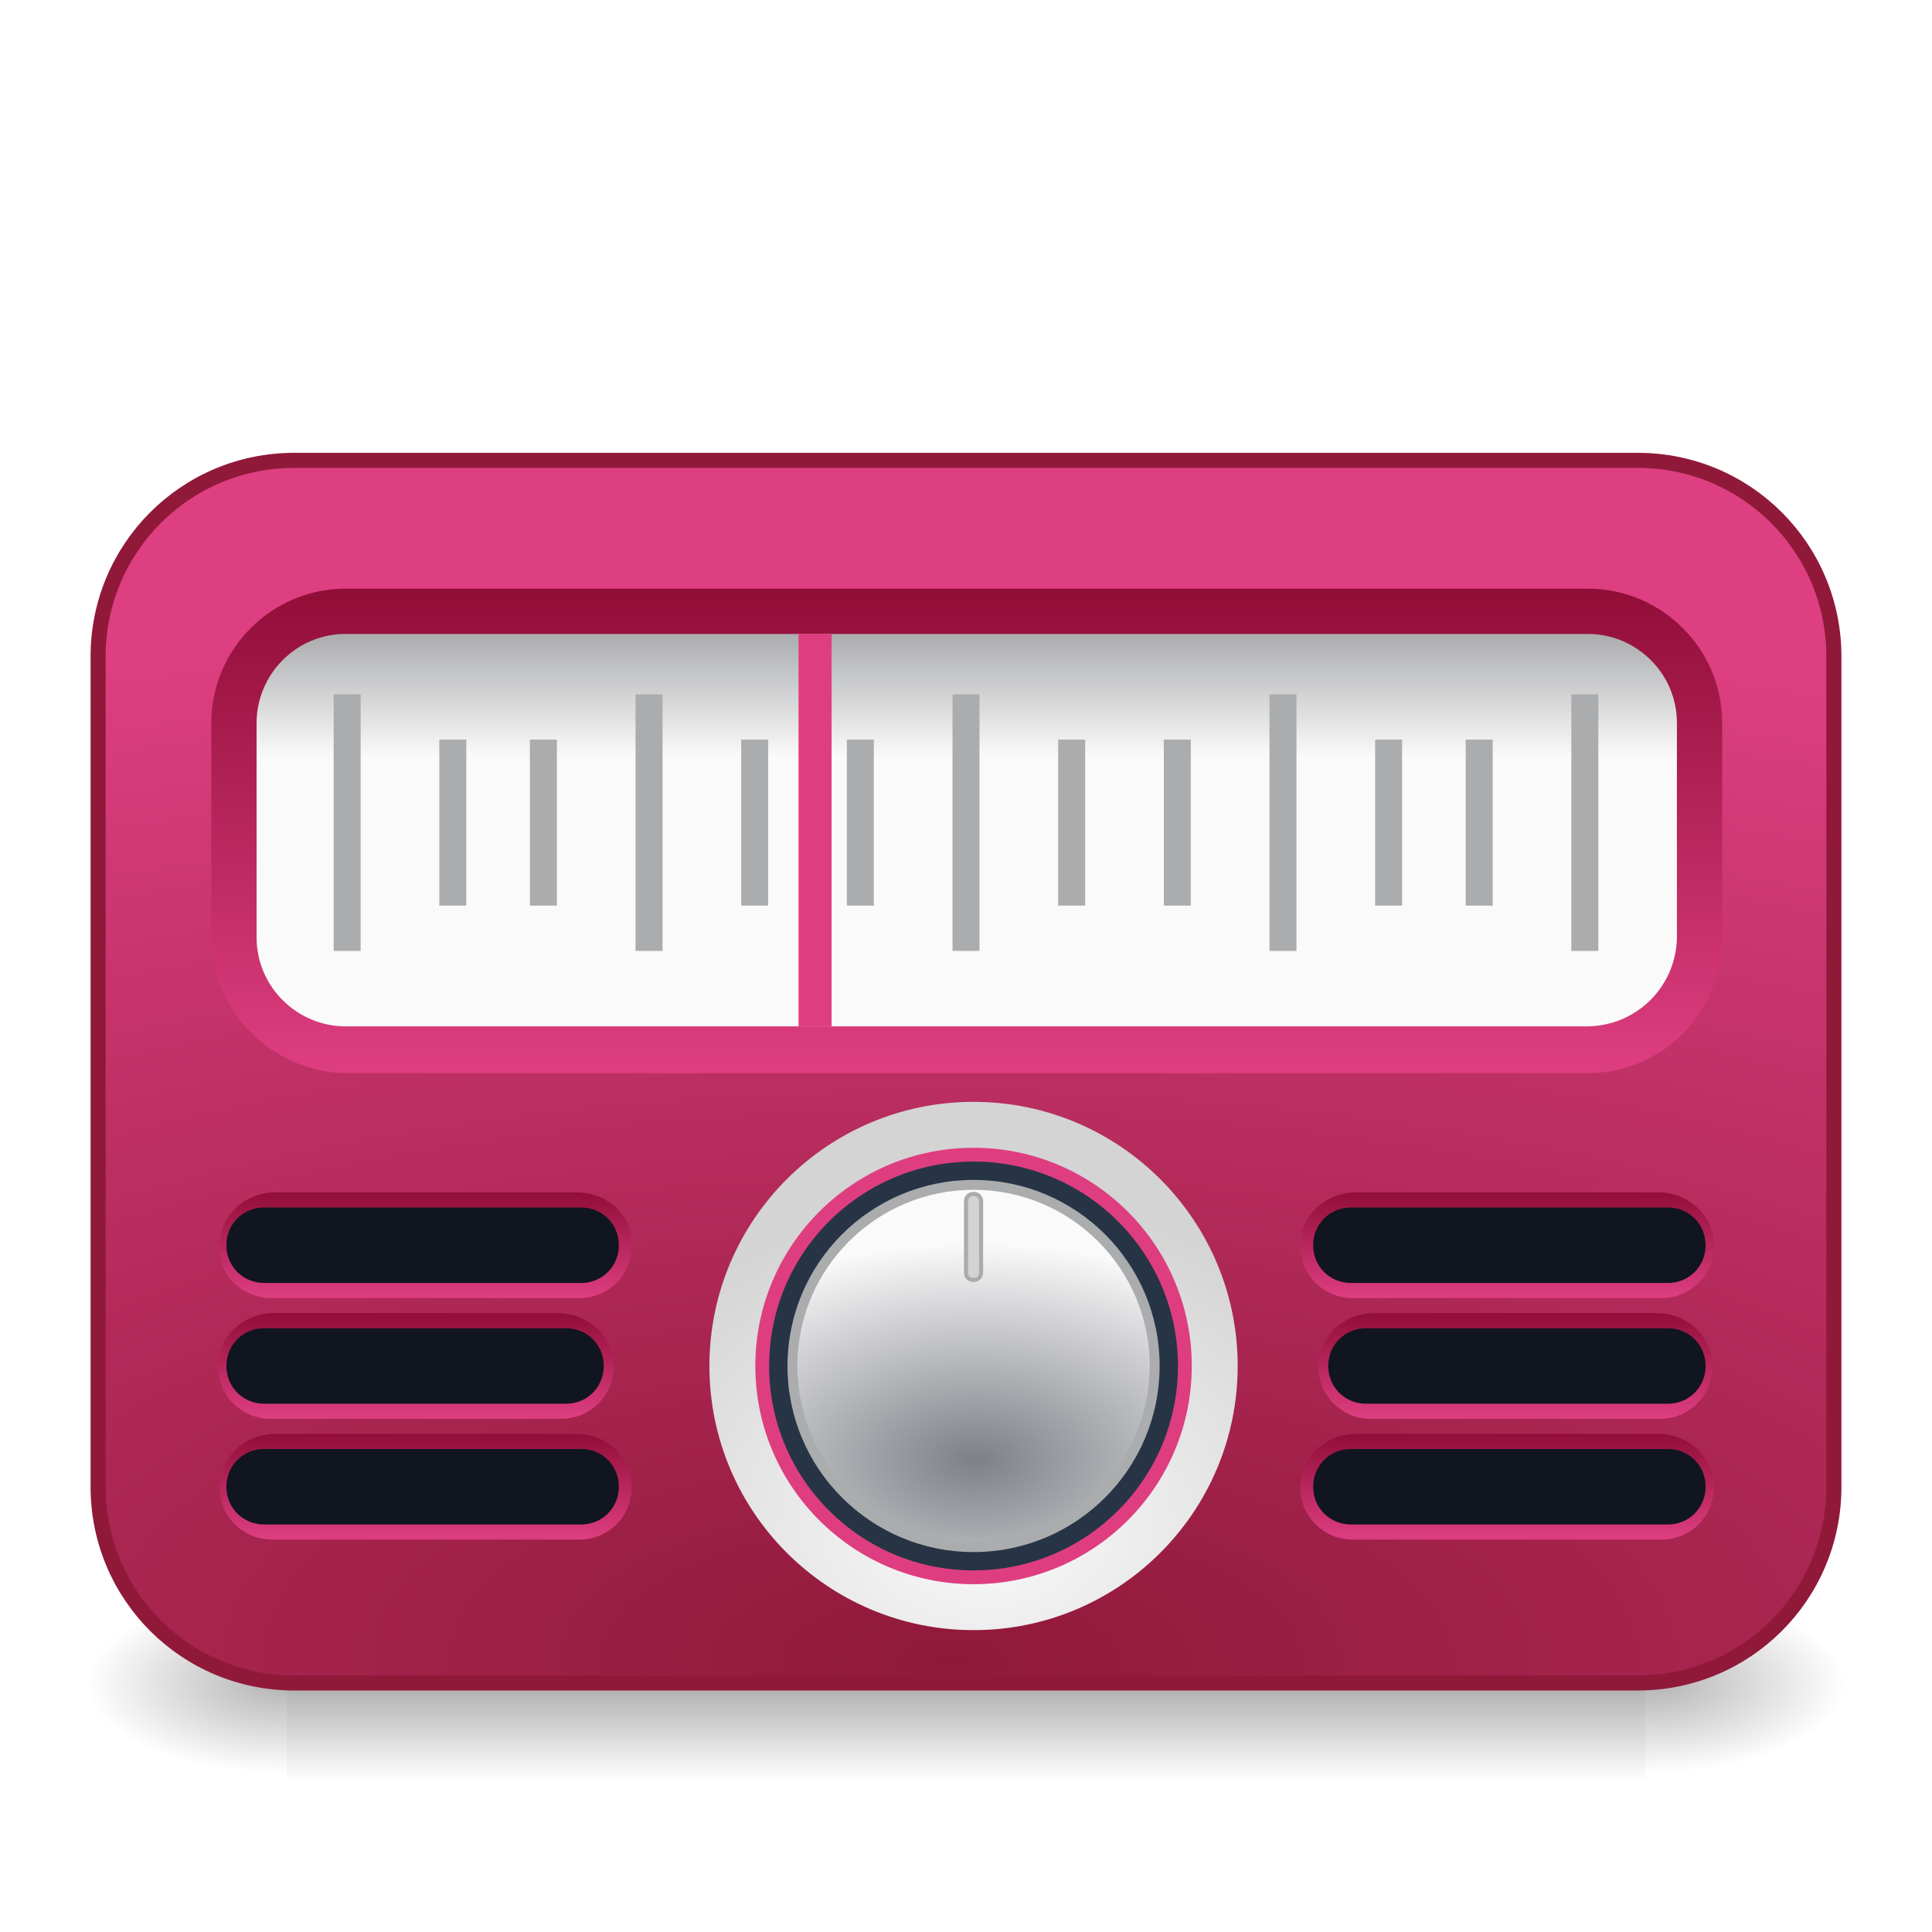
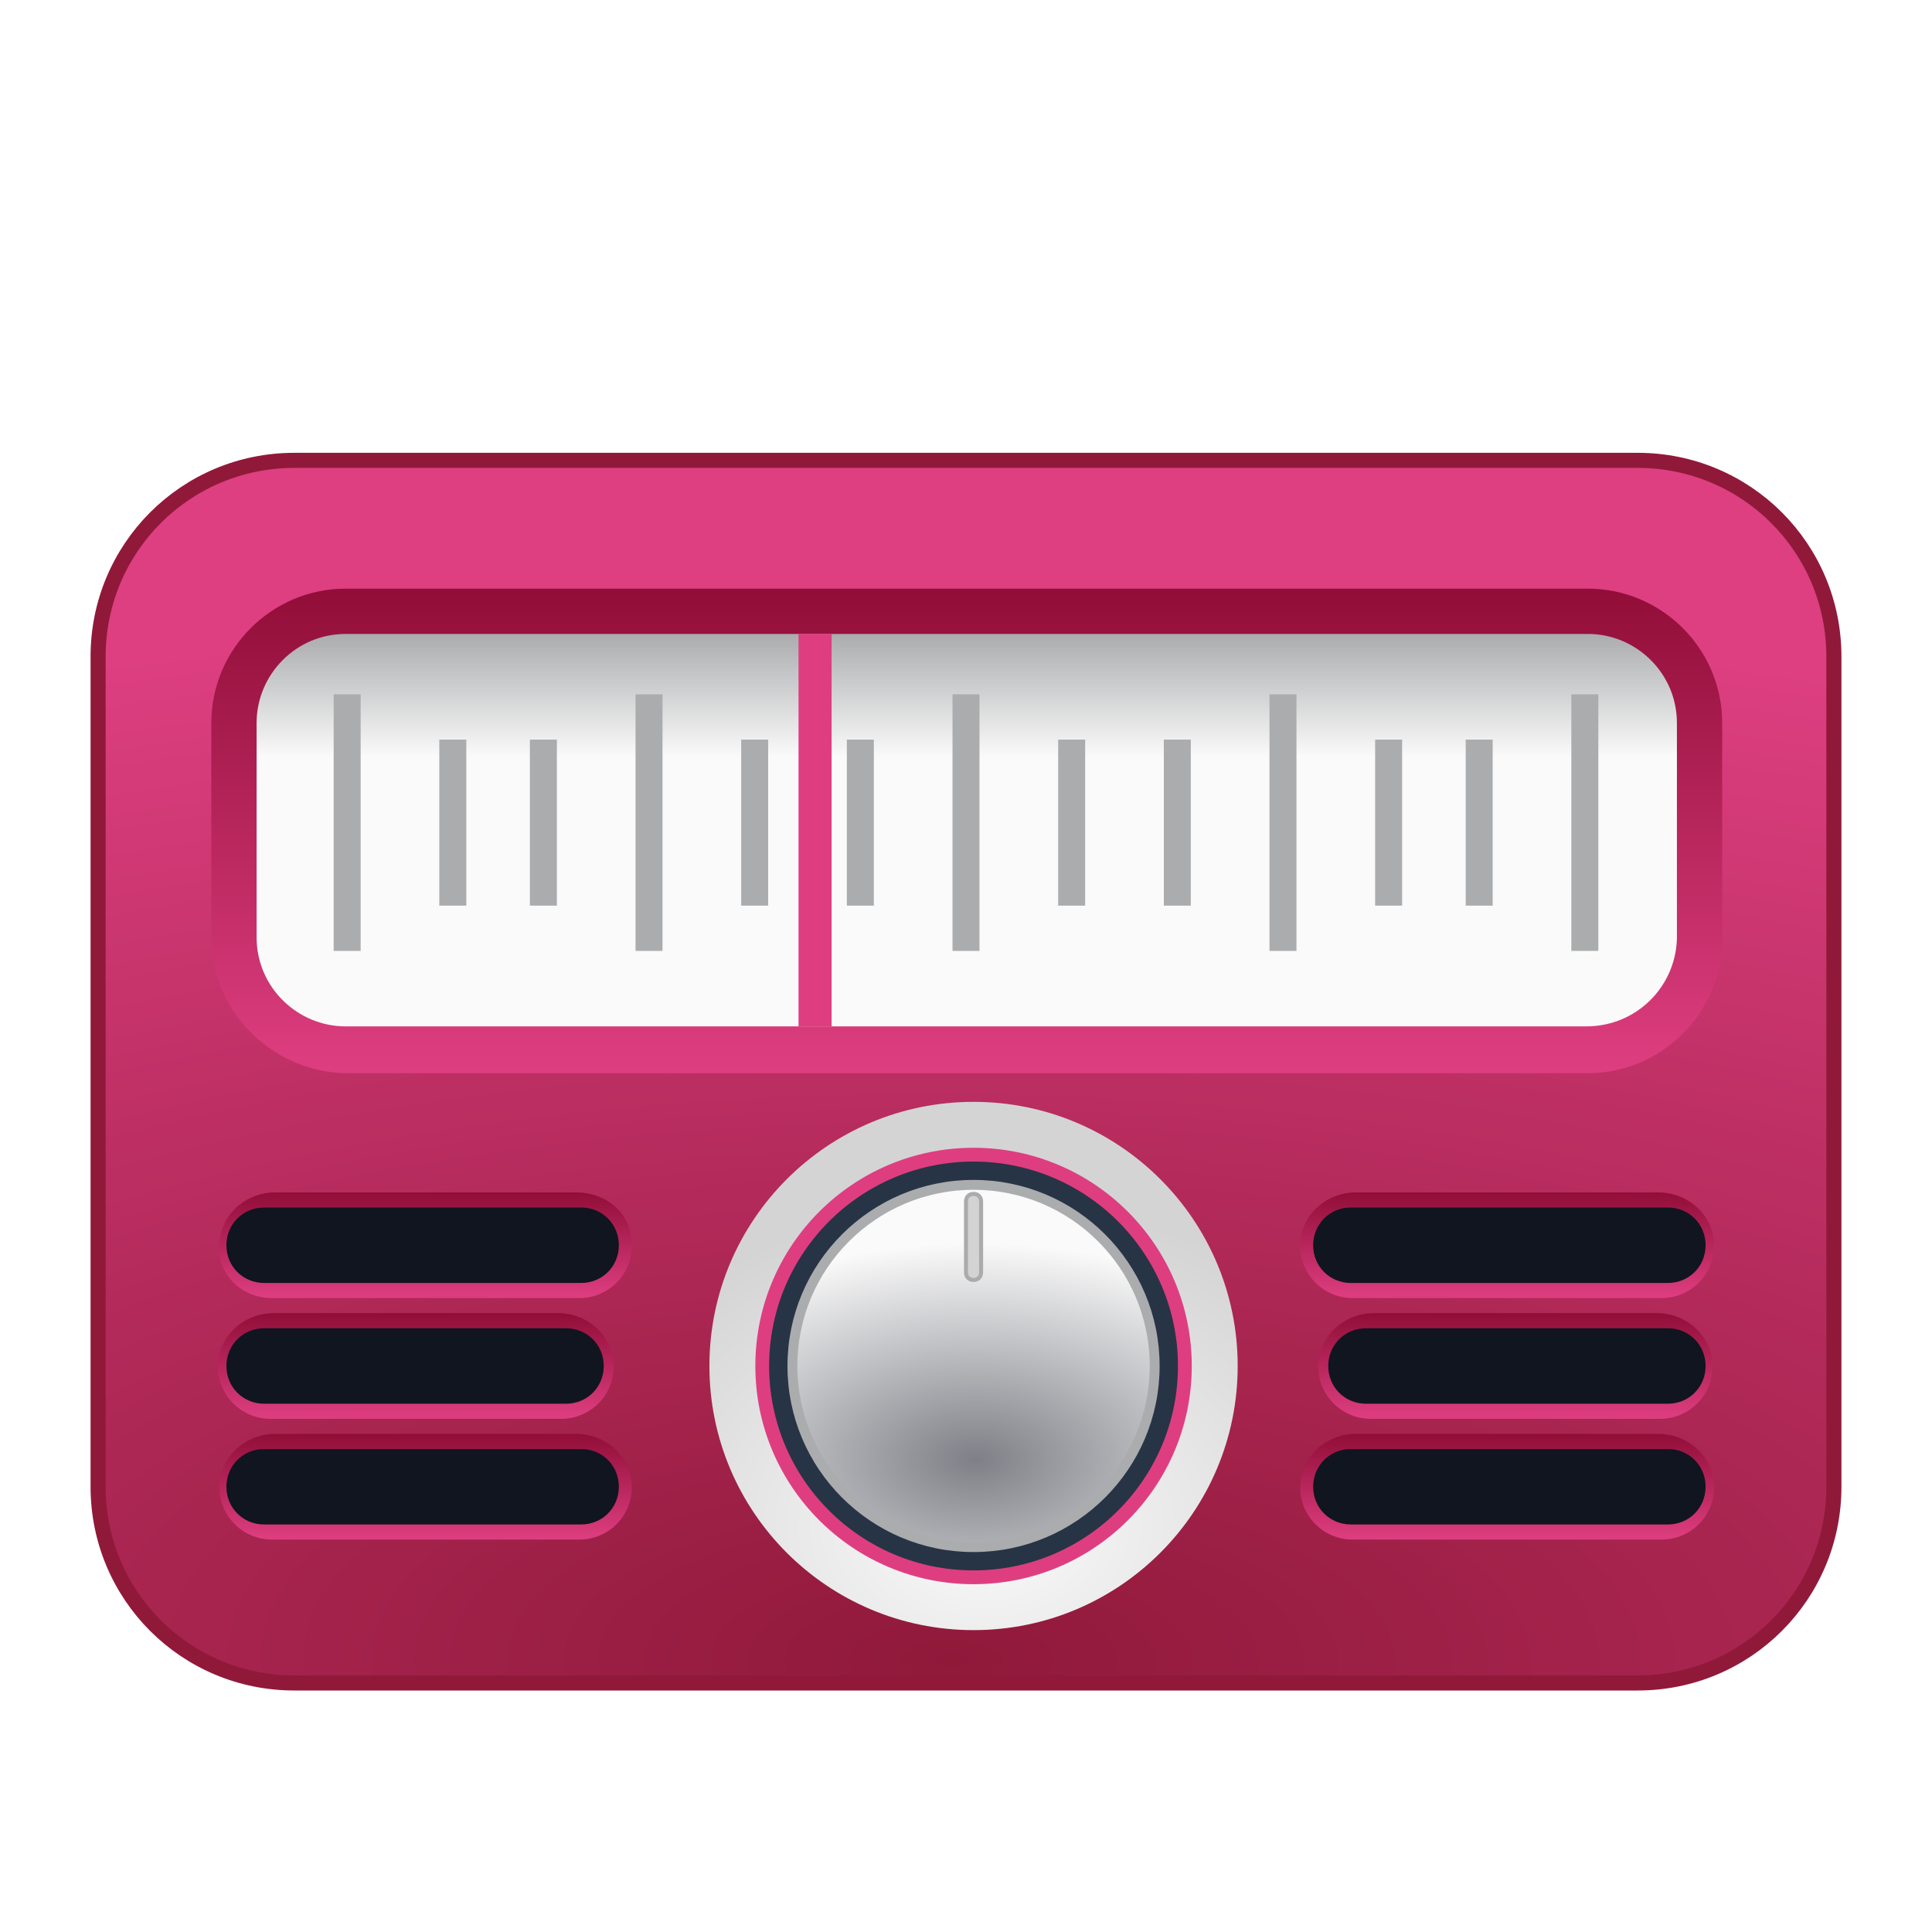
<svg xmlns="http://www.w3.org/2000/svg" id="svg2981" xml:space="preserve" style="enable-background:new 0 0 128 128;" viewBox="0 0 128 128" y="0px" x="0px" version="1.1">
  <defs id="defs2985" />
  <style id="style2813" type="text/css">
	.st0{display:none;}
	.st1{display:inline;opacity:0.2;fill:none;stroke:#000000;stroke-width:0.25;enable-background:new    ;}
	.st2{opacity:0.3;fill:url(#SVGID_1_);enable-background:new    ;}
	.st3{opacity:0.3;fill:url(#SVGID_2_);enable-background:new    ;}
	.st4{opacity:0.3;fill:url(#SVGID_3_);enable-background:new    ;}
	.st5{fill:url(#SVGID_4_);stroke:#90193A;}
	.st6{fill:url(#SVGID_5_);}
	.st7{fill:url(#SVGID_6_);}
	.st8{fill:none;stroke:#ABACAE;stroke-width:1.788;stroke-miterlimit:10;}
	.st9{fill:none;stroke:#DE3E80;stroke-width:2.191;stroke-miterlimit:10;}
	.st10{fill:url(#SVGID_7_);}
	.st11{fill:#273445;stroke:#DE3E80;stroke-width:0.913;stroke-linecap:round;stroke-linejoin:round;}
	.st12{fill:url(#SVGID_8_);stroke:#ABACAE;stroke-width:0.656;stroke-linecap:round;stroke-linejoin:round;}
	.st13{fill:#D3D3D3;stroke:#ABABAD;stroke-width:0.267;}
	.st14{fill:url(#SVGID_9_);}
	.st15{fill:#101520;}
	.st16{fill:url(#SVGID_10_);}
	.st17{fill:url(#SVGID_11_);}
	.st18{fill:url(#SVGID_12_);}
	.st19{fill:url(#SVGID_13_);}
	.st20{fill:url(#SVGID_14_);}
</style>
  <g class="st0" id="Layer_1">
    <path id="path2815" d="M128,94.1H0 M128,98.1H0 M128,102.1H0 M128,92.1H0 M128,96.1H0 M128,100.1H0 M128,82.1H0 M128,86.1H0    M128,90.1H0 M128,80.1H0 M128,84.1H0 M128,88.1H0 M128,70.1H0 M128,74.1H0 M128,78.1H0 M128,68.1H0 M128,72.1H0 M128,76.1H0    M128,58.1H0 M128,62.1H0 M128,66.1H0 M128,56.1H0 M128,60.1H0 M128,64.1H0 M128,46.1H0 M128,50.1H0 M128,54.1H0 M128,44.1H0    M128,48.1H0 M128,52.1H0 M128,38.1H0 M128,42.1H0 M128,36.1H0 M128,40.1H0 M128,26.1H0 M128,30.1H0 M128,34.1H0 M128,24.1H0    M128,28.1H0 M128,32.1H0 M128,14.1H0 M128,18.1H0 M128,22.1H0 M128,12.1H0 M128,16.1H0 M128,20.1H0 M128,2.1H0 M128,6.1H0    M128,10.1H0 M128,4.1H0 M128,8.1H0 M128,116.1H0 M128,120.1H0 M128,124.1H0 M128,114.1H0 M128,118.1H0 M128,122.1H0 M128,104.1H0    M128,108.1H0 M128,112.1H0 M128,106.1H0 M128,110.1H0 M128,126.1H0 M34.1,128V0 M30.1,128V0 M26.1,128V0 M36.1,128V0 M32.1,128V0    M28.1,128V0 M46.1,128V0 M42.1,128V0 M38.1,128V0 M48.1,128V0 M44.1,128V0 M40.1,128V0 M58.1,128V0 M54.1,128V0 M50.1,128V0    M60.1,128V0 M56.1,128V0 M52.1,128V0 M70.1,128V0 M66.1,128V0 M62.1,128V0 M72.1,128V0 M68.1,128V0 M64.1,128V0 M82.1,128V0    M78.1,128V0 M74.1,128V0 M84.1,128V0 M80.1,128V0 M76.1,128V0 M90.1,128V0 M86.1,128V0 M92.1,128V0 M88.1,128V0 M102.1,128V0    M98.1,128V0 M94.1,128V0 M104.1,128V0 M100.1,128V0 M96.1,128V0 M114.1,128V0 M110.1,128V0 M106.1,128V0 M116.1,128V0 M112.1,128   V0 M108.1,128V0 M126.1,128V0 M122.1,128V0 M118.1,128V0 M124.1,128V0 M120.1,128V0 M12.1,128V0 M8.1,128V0 M4.1,128V0 M14.1,128V0    M10.1,128V0 M6.1,128V0 M24.1,128V0 M20.1,128V0 M16.1,128V0 M22.1,128V0 M18.1,128V0 M2.1,128V0" class="st1" />
  </g>
  <g id="Layer_2" transform="translate(0,-8)">
-     <g id="g2841">
-       <linearGradient gradientTransform="matrix(0.1018,0,0,-0.02745,-431.442,-415.1248)" y2="-19713.105" x2="4866.817" y1="-19275.947" x1="4866.817" gradientUnits="userSpaceOnUse" id="SVGID_1_">
-         <stop id="stop2818" style="stop-color:#000000;stop-opacity:0" offset="0" />
-         <stop id="stop2820" style="stop-color:#000000" offset="0.5" />
-         <stop id="stop2822" style="stop-color:#000000;stop-opacity:0" offset="1" />
-       </linearGradient>
-       <path id="path2825" d="m 19,114 h 90 v 12 H 19 Z" class="st2" style="opacity:0.3;fill:url(#SVGID_1_);enable-background:new" />
-       <radialGradient gradientUnits="userSpaceOnUse" gradientTransform="matrix(0.0598,0,0,-0.02745,-426.076,-415.1248)" r="216.184" cy="-19476.975" cx="8953.459" id="SVGID_2_">
-         <stop id="stop2827" style="stop-color:#000000" offset="0" />
-         <stop id="stop2829" style="stop-color:#000000;stop-opacity:0" offset="1" />
-       </radialGradient>
-       <path id="path2832" d="m 109,113.4 v 12.3 c 5.7,0 13.7,-2.8 13.7,-6.2 0,-3.4 -6.3,-6.1 -13.7,-6.1 z" class="st3" style="opacity:0.3;fill:url(#SVGID_2_);enable-background:new" />
-       <radialGradient gradientUnits="userSpaceOnUse" gradientTransform="matrix(-0.0598,0,0,-0.02745,-459.923,-415.1248)" r="216.184" cy="-19476.975" cx="-8003.077" id="SVGID_3_">
-         <stop id="stop2834" style="stop-color:#000000" offset="0" />
-         <stop id="stop2836" style="stop-color:#000000;stop-opacity:0" offset="1" />
-       </radialGradient>
-       <path id="path2839" d="m 19,113.4 v 12.3 c -5.7,0 -13.7,-2.8 -13.7,-6.2 0,-3.4 6.3,-6.1 13.7,-6.1 z" class="st4" style="opacity:0.3;fill:url(#SVGID_3_);enable-background:new" />
-     </g>
    <radialGradient gradientUnits="userSpaceOnUse" gradientTransform="matrix(1.001,0.00648988,-0.00261654,0.4055,0.2421,69.7076)" r="171.588" cy="118.115" cx="63.053" id="SVGID_4_">
      <stop id="stop2843" style="stop-color:#90193A" offset="0" />
      <stop id="stop2845" style="stop-color:#DD3F80" offset="1" />
    </radialGradient>
    <path id="path2848" d="m 108.5,119.5 h -89 c -7.2,0 -13,-5.8 -13,-13 v -55 c 0,-7.2 5.8,-13 13,-13 h 89 c 7.2,0 13,5.8 13,13 v 55 c 0,7.2 -5.8,13 -13,13 z" class="st5" style="fill:url(#SVGID_4_);stroke:#90193a" />
    <linearGradient gradientTransform="matrix(1.0987,0,0,1,-7.1225,0)" y2="47" x2="64.734" y1="79" x1="64.734" gradientUnits="userSpaceOnUse" id="SVGID_5_">
      <stop id="stop2850" style="stop-color:#DE3E80" offset="0" />
      <stop id="stop2852" style="stop-color:#910E38" offset="1" />
    </linearGradient>
    <path id="path2855" d="M 14,70.1 V 55.9 C 14,51 18,47 22.9,47 h 82.3 c 4.9,0 8.9,4 8.9,8.9 v 14.3 c 0,4.9 -4,8.9 -8.9,8.9 H 22.9 C 18,79 14,75 14,70.1 Z" class="st6" style="fill:url(#SVGID_5_)" />
    <linearGradient y2="50" x2="64" y1="76" x1="64" gradientUnits="userSpaceOnUse" id="SVGID_6_">
      <stop id="stop2857" style="stop-color:#FAFAFA" offset="0.687" />
      <stop id="stop2859" style="stop-color:#ABACAE" offset="1" />
    </linearGradient>
    <path id="path2862" d="M 105.1,76 H 22.9 C 19.7,76 17,73.4 17,70.1 V 55.9 C 17,52.7 19.6,50 22.9,50 h 82.3 c 3.2,0 5.9,2.6 5.9,5.9 v 14.3 c -0.1,3.2 -2.7,5.8 -6,5.8 z" class="st7" style="fill:url(#SVGID_6_)" />
    <g id="g2892">
      <line id="line2864" y2="71" x2="23" y1="54" x1="23" class="st8" style="fill:none;stroke:#abacae;stroke-width:1.788;stroke-miterlimit:10" />
      <line id="line2866" y2="68" x2="30" y1="57" x1="30" class="st8" style="fill:none;stroke:#abacae;stroke-width:1.788;stroke-miterlimit:10" />
      <line id="line2868" y2="68" x2="36" y1="57" x1="36" class="st8" style="fill:none;stroke:#abacae;stroke-width:1.788;stroke-miterlimit:10" />
      <line id="line2870" y2="71" x2="43" y1="54" x1="43" class="st8" style="fill:none;stroke:#abacae;stroke-width:1.788;stroke-miterlimit:10" />
      <line id="line2872" y2="68" x2="50" y1="57" x1="50" class="st8" style="fill:none;stroke:#abacae;stroke-width:1.788;stroke-miterlimit:10" />
      <line id="line2874" y2="68" x2="57" y1="57" x1="57" class="st8" style="fill:none;stroke:#abacae;stroke-width:1.788;stroke-miterlimit:10" />
      <line id="line2876" y2="71" x2="64" y1="54" x1="64" class="st8" style="fill:none;stroke:#abacae;stroke-width:1.788;stroke-miterlimit:10" />
      <line id="line2878" y2="68" x2="71" y1="57" x1="71" class="st8" style="fill:none;stroke:#abacae;stroke-width:1.788;stroke-miterlimit:10" />
      <line id="line2880" y2="68" x2="78" y1="57" x1="78" class="st8" style="fill:none;stroke:#abacae;stroke-width:1.788;stroke-miterlimit:10" />
      <line id="line2882" y2="71" x2="85" y1="54" x1="85" class="st8" style="fill:none;stroke:#abacae;stroke-width:1.788;stroke-miterlimit:10" />
      <line id="line2884" y2="71" x2="105" y1="54" x1="105" class="st8" style="fill:none;stroke:#abacae;stroke-width:1.788;stroke-miterlimit:10" />
      <line id="line2886" y2="68" x2="92" y1="57" x1="92" class="st8" style="fill:none;stroke:#abacae;stroke-width:1.788;stroke-miterlimit:10" />
      <line id="line2888" y2="68" x2="98" y1="57" x1="98" class="st8" style="fill:none;stroke:#abacae;stroke-width:1.788;stroke-miterlimit:10" />
      <line id="line2890" y2="76" x2="54" y1="50" x1="54" class="st9" style="fill:none;stroke:#de3e80;stroke-width:2.191;stroke-miterlimit:10" />
    </g>
    <g id="g2912">
      <radialGradient gradientUnits="userSpaceOnUse" gradientTransform="matrix(1.0041,0,0,0.757,0.07136185,26.351)" r="28.579" cy="109.392" cx="65.029" id="SVGID_7_">
        <stop id="stop2894" style="stop-color:#FAFAFA" offset="0" />
        <stop id="stop2896" style="stop-color:#D4D4D4" offset="1" />
      </radialGradient>
      <circle id="circle2899" r="17.5" cy="98.5" cx="64.5" class="st10" style="fill:url(#SVGID_7_)" />
      <circle id="circle2901" r="14" cy="98.5" cx="64.5" class="st11" style="fill:#273445;stroke:#de3e80;stroke-width:0.914;stroke-linecap:round;stroke-linejoin:round" />
      <radialGradient gradientUnits="userSpaceOnUse" gradientTransform="matrix(0.9834,0,0,0.5716,1.4014,44.6367)" r="25.112" cy="105.077" cx="64.311" id="SVGID_8_">
        <stop id="stop2903" style="stop-color:#7E8087" offset="0" />
        <stop id="stop2905" style="stop-color:#FAFAFA" offset="1" />
      </radialGradient>
      <circle id="circle2908" r="12" cy="98.5" cx="64.5" class="st12" style="fill:url(#SVGID_8_);stroke:#abacae;stroke-width:0.656;stroke-linecap:round;stroke-linejoin:round" />
      <path id="path2910" d="M 64.5,92.8 C 64.2,92.8 64,92.6 64,92.3 v -4.7 c 0,-0.3 0.2,-0.5 0.5,-0.5 0.3,0 0.5,0.2 0.5,0.5 v 4.7 c 0,0.3 -0.2,0.5 -0.5,0.5 z" class="st13" style="fill:#d3d3d3;stroke:#ababad;stroke-width:0.267" />
    </g>
    <g id="g2923">
      <linearGradient y2="87" x2="99.796" y1="94" x1="99.796" gradientUnits="userSpaceOnUse" id="SVGID_9_">
        <stop id="stop2914" style="stop-color:#DE3E80" offset="0" />
        <stop id="stop2916" style="stop-color:#910E38" offset="1" />
      </linearGradient>
      <path id="path2919" d="m 89.6,94 c -2.1,0 -3.8,-1.9 -3.4,-4.1 0.3,-1.7 1.9,-2.9 3.6,-2.9 h 20.1 c 1.7,0 3.3,1.2 3.6,2.9 0.4,2.2 -1.3,4.1 -3.4,4.1 z" class="st14" style="fill:url(#SVGID_9_)" />
      <path id="path2921" d="m 110.5,93 h -21 C 88.1,93 87,91.9 87,90.5 v 0 C 87,89.1 88.1,88 89.5,88 h 21 c 1.4,0 2.5,1.1 2.5,2.5 v 0 c 0,1.4 -1.1,2.5 -2.5,2.5 z" class="st15" style="fill:#101520" />
    </g>
    <g id="g2934">
      <linearGradient y2="95" x2="100.443" y1="102" x1="100.443" gradientUnits="userSpaceOnUse" id="SVGID_10_">
        <stop id="stop2925" style="stop-color:#DE3E80" offset="0" />
        <stop id="stop2927" style="stop-color:#910E38" offset="1" />
      </linearGradient>
      <path id="path2930" d="M 90.8,102 C 88.7,102 87,100.1 87.4,97.9 87.7,96.2 89.3,95 91,95 h 18.8 c 1.7,0 3.3,1.2 3.6,2.9 0.4,2.2 -1.3,4.1 -3.4,4.1 z" class="st16" style="fill:url(#SVGID_10_)" />
      <path id="path2932" d="m 110.5,101 h -20 C 89.1,101 88,99.9 88,98.5 v 0 C 88,97.1 89.1,96 90.5,96 h 20 c 1.4,0 2.5,1.1 2.5,2.5 v 0 c 0,1.4 -1.1,2.5 -2.5,2.5 z" class="st15" style="fill:#101520" />
    </g>
    <g id="g2945">
      <linearGradient y2="103" x2="99.796" y1="110" x1="99.796" gradientUnits="userSpaceOnUse" id="SVGID_11_">
        <stop id="stop2936" style="stop-color:#DE3E80" offset="0" />
        <stop id="stop2938" style="stop-color:#910E38" offset="1" />
      </linearGradient>
      <path id="path2941" d="m 89.6,110 c -2.1,0 -3.8,-1.9 -3.4,-4.1 0.3,-1.7 1.9,-2.9 3.6,-2.9 h 20.1 c 1.7,0 3.3,1.2 3.6,2.9 0.4,2.2 -1.3,4.1 -3.4,4.1 z" class="st17" style="fill:url(#SVGID_11_)" />
      <path id="path2943" d="m 110.5,109 h -21 c -1.4,0 -2.5,-1.1 -2.5,-2.5 v 0 c 0,-1.4 1.1,-2.5 2.5,-2.5 h 21 c 1.4,0 2.5,1.1 2.5,2.5 v 0 c 0,1.4 -1.1,2.5 -2.5,2.5 z" class="st15" style="fill:#101520" />
    </g>
    <g id="g2956">
      <linearGradient gradientTransform="matrix(-1,0,0,1,199.5928,0)" y2="87" x2="171.389" y1="94" x1="171.389" gradientUnits="userSpaceOnUse" id="SVGID_12_">
        <stop id="stop2947" style="stop-color:#DE3E80" offset="0" />
        <stop id="stop2949" style="stop-color:#910E38" offset="1" />
      </linearGradient>
      <path id="path2952" d="m 38.4,94 c 2.1,0 3.8,-1.9 3.4,-4.1 C 41.6,88.2 40,87 38.2,87 h -20 c -1.7,0 -3.3,1.2 -3.6,2.9 -0.5,2.2 1.2,4.1 3.4,4.1 z" class="st18" style="fill:url(#SVGID_12_)" />
      <path id="path2954" d="m 17.5,93 h 21 c 1.4,0 2.5,-1.1 2.5,-2.5 v 0 C 41,89.1 39.9,88 38.5,88 h -21 C 16.1,88 15,89.1 15,90.5 v 0 c 0,1.4 1.1,2.5 2.5,2.5 z" class="st15" style="fill:#101520" />
    </g>
    <g id="g2967">
      <linearGradient gradientTransform="matrix(-1,0,0,1,199.5928,0)" y2="95" x2="172.036" y1="102" x1="172.036" gradientUnits="userSpaceOnUse" id="SVGID_13_">
        <stop id="stop2958" style="stop-color:#DE3E80" offset="0" />
        <stop id="stop2960" style="stop-color:#910E38" offset="1" />
      </linearGradient>
      <path id="path2963" d="m 37.2,102 c 2.1,0 3.8,-1.9 3.4,-4.1 C 40.3,96.2 38.7,95 37,95 H 18.1 c -1.7,0 -3.3,1.2 -3.6,2.9 -0.4,2.2 1.3,4.1 3.4,4.1 z" class="st19" style="fill:url(#SVGID_13_)" />
      <path id="path2965" d="m 17.5,101 h 20 c 1.4,0 2.5,-1.1 2.5,-2.5 v 0 C 40,97.1 38.9,96 37.5,96 h -20 C 16.1,96 15,97.1 15,98.5 v 0 c 0,1.4 1.1,2.5 2.5,2.5 z" class="st15" style="fill:#101520" />
    </g>
    <g id="g2978">
      <linearGradient gradientTransform="matrix(-1,0,0,1,199.5928,0)" y2="103" x2="171.389" y1="110" x1="171.389" gradientUnits="userSpaceOnUse" id="SVGID_14_">
        <stop id="stop2969" style="stop-color:#DE3E80" offset="0" />
        <stop id="stop2971" style="stop-color:#910E38" offset="1" />
      </linearGradient>
      <path id="path2974" d="m 38.4,110 c 2.1,0 3.8,-1.9 3.4,-4.1 -0.3,-1.7 -1.9,-2.9 -3.6,-2.9 h -20 c -1.7,0 -3.3,1.2 -3.6,2.9 -0.4,2.2 1.3,4.1 3.4,4.1 z" class="st20" style="fill:url(#SVGID_14_)" />
      <path id="path2976" d="m 17.5,109 h 21 c 1.4,0 2.5,-1.1 2.5,-2.5 v 0 c 0,-1.4 -1.1,-2.5 -2.5,-2.5 h -21 c -1.4,0 -2.5,1.1 -2.5,2.5 v 0 c 0,1.4 1.1,2.5 2.5,2.5 z" class="st15" style="fill:#101520" />
    </g>
  </g>
</svg>
